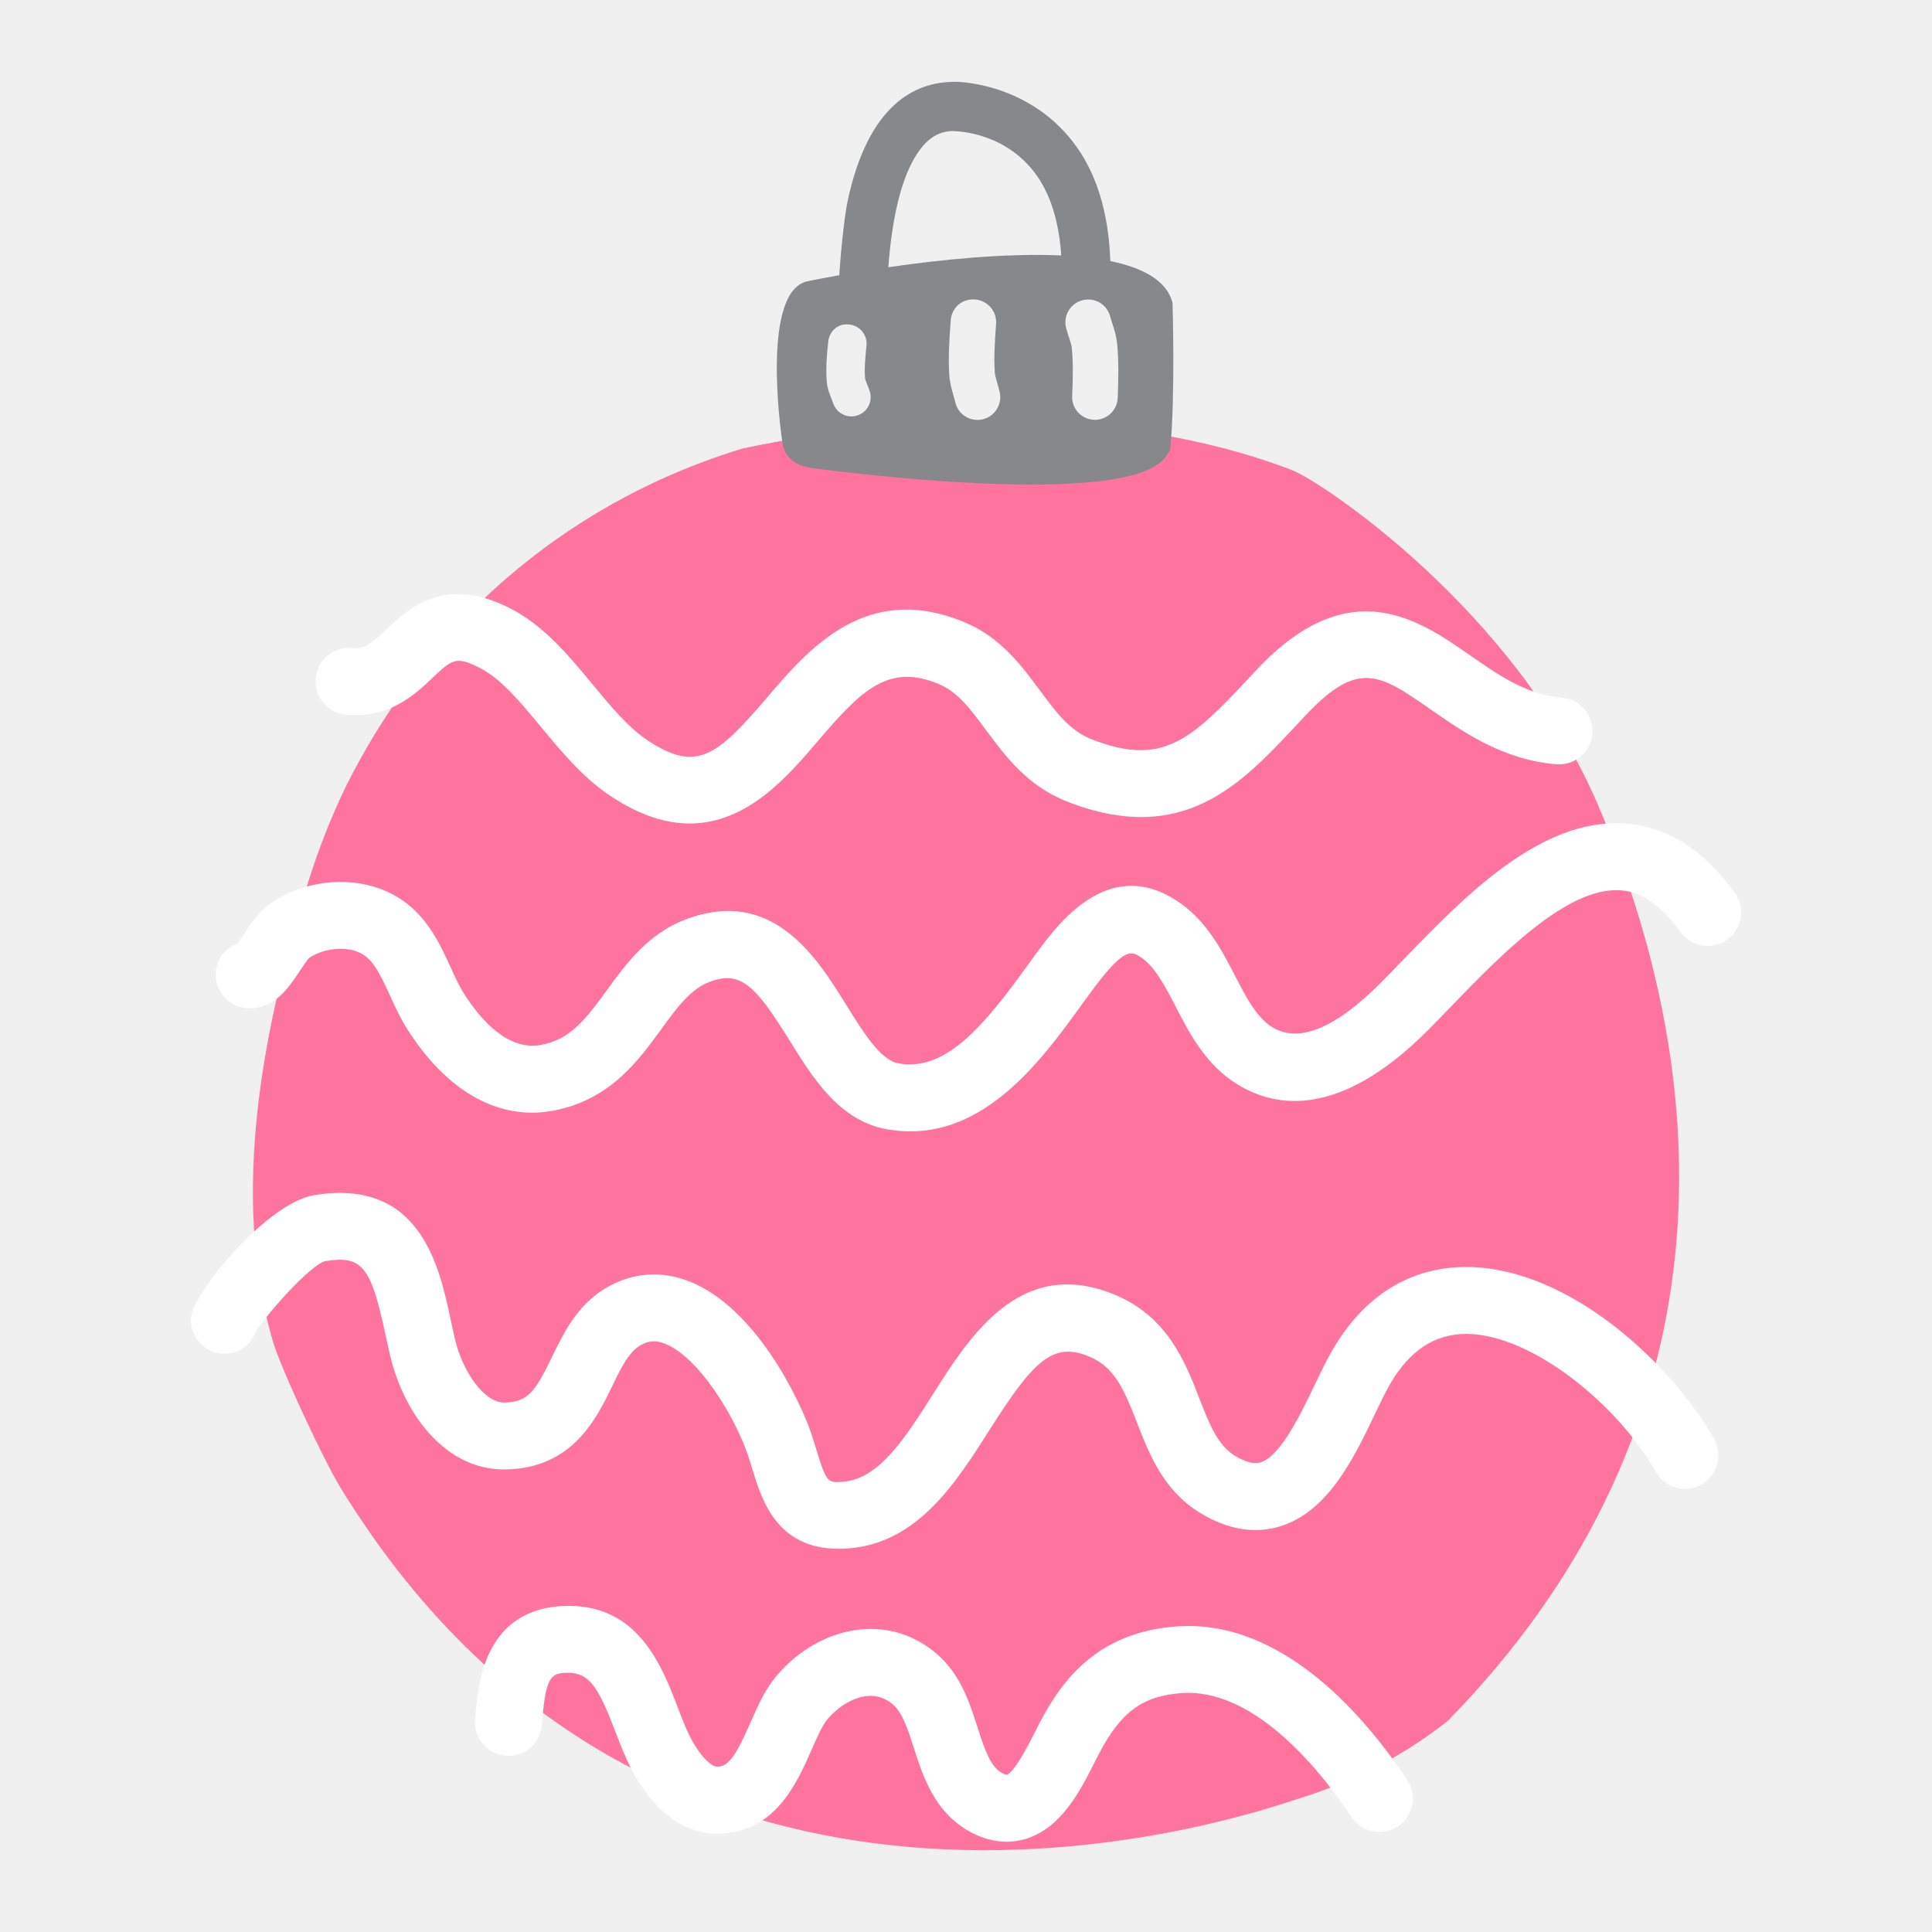
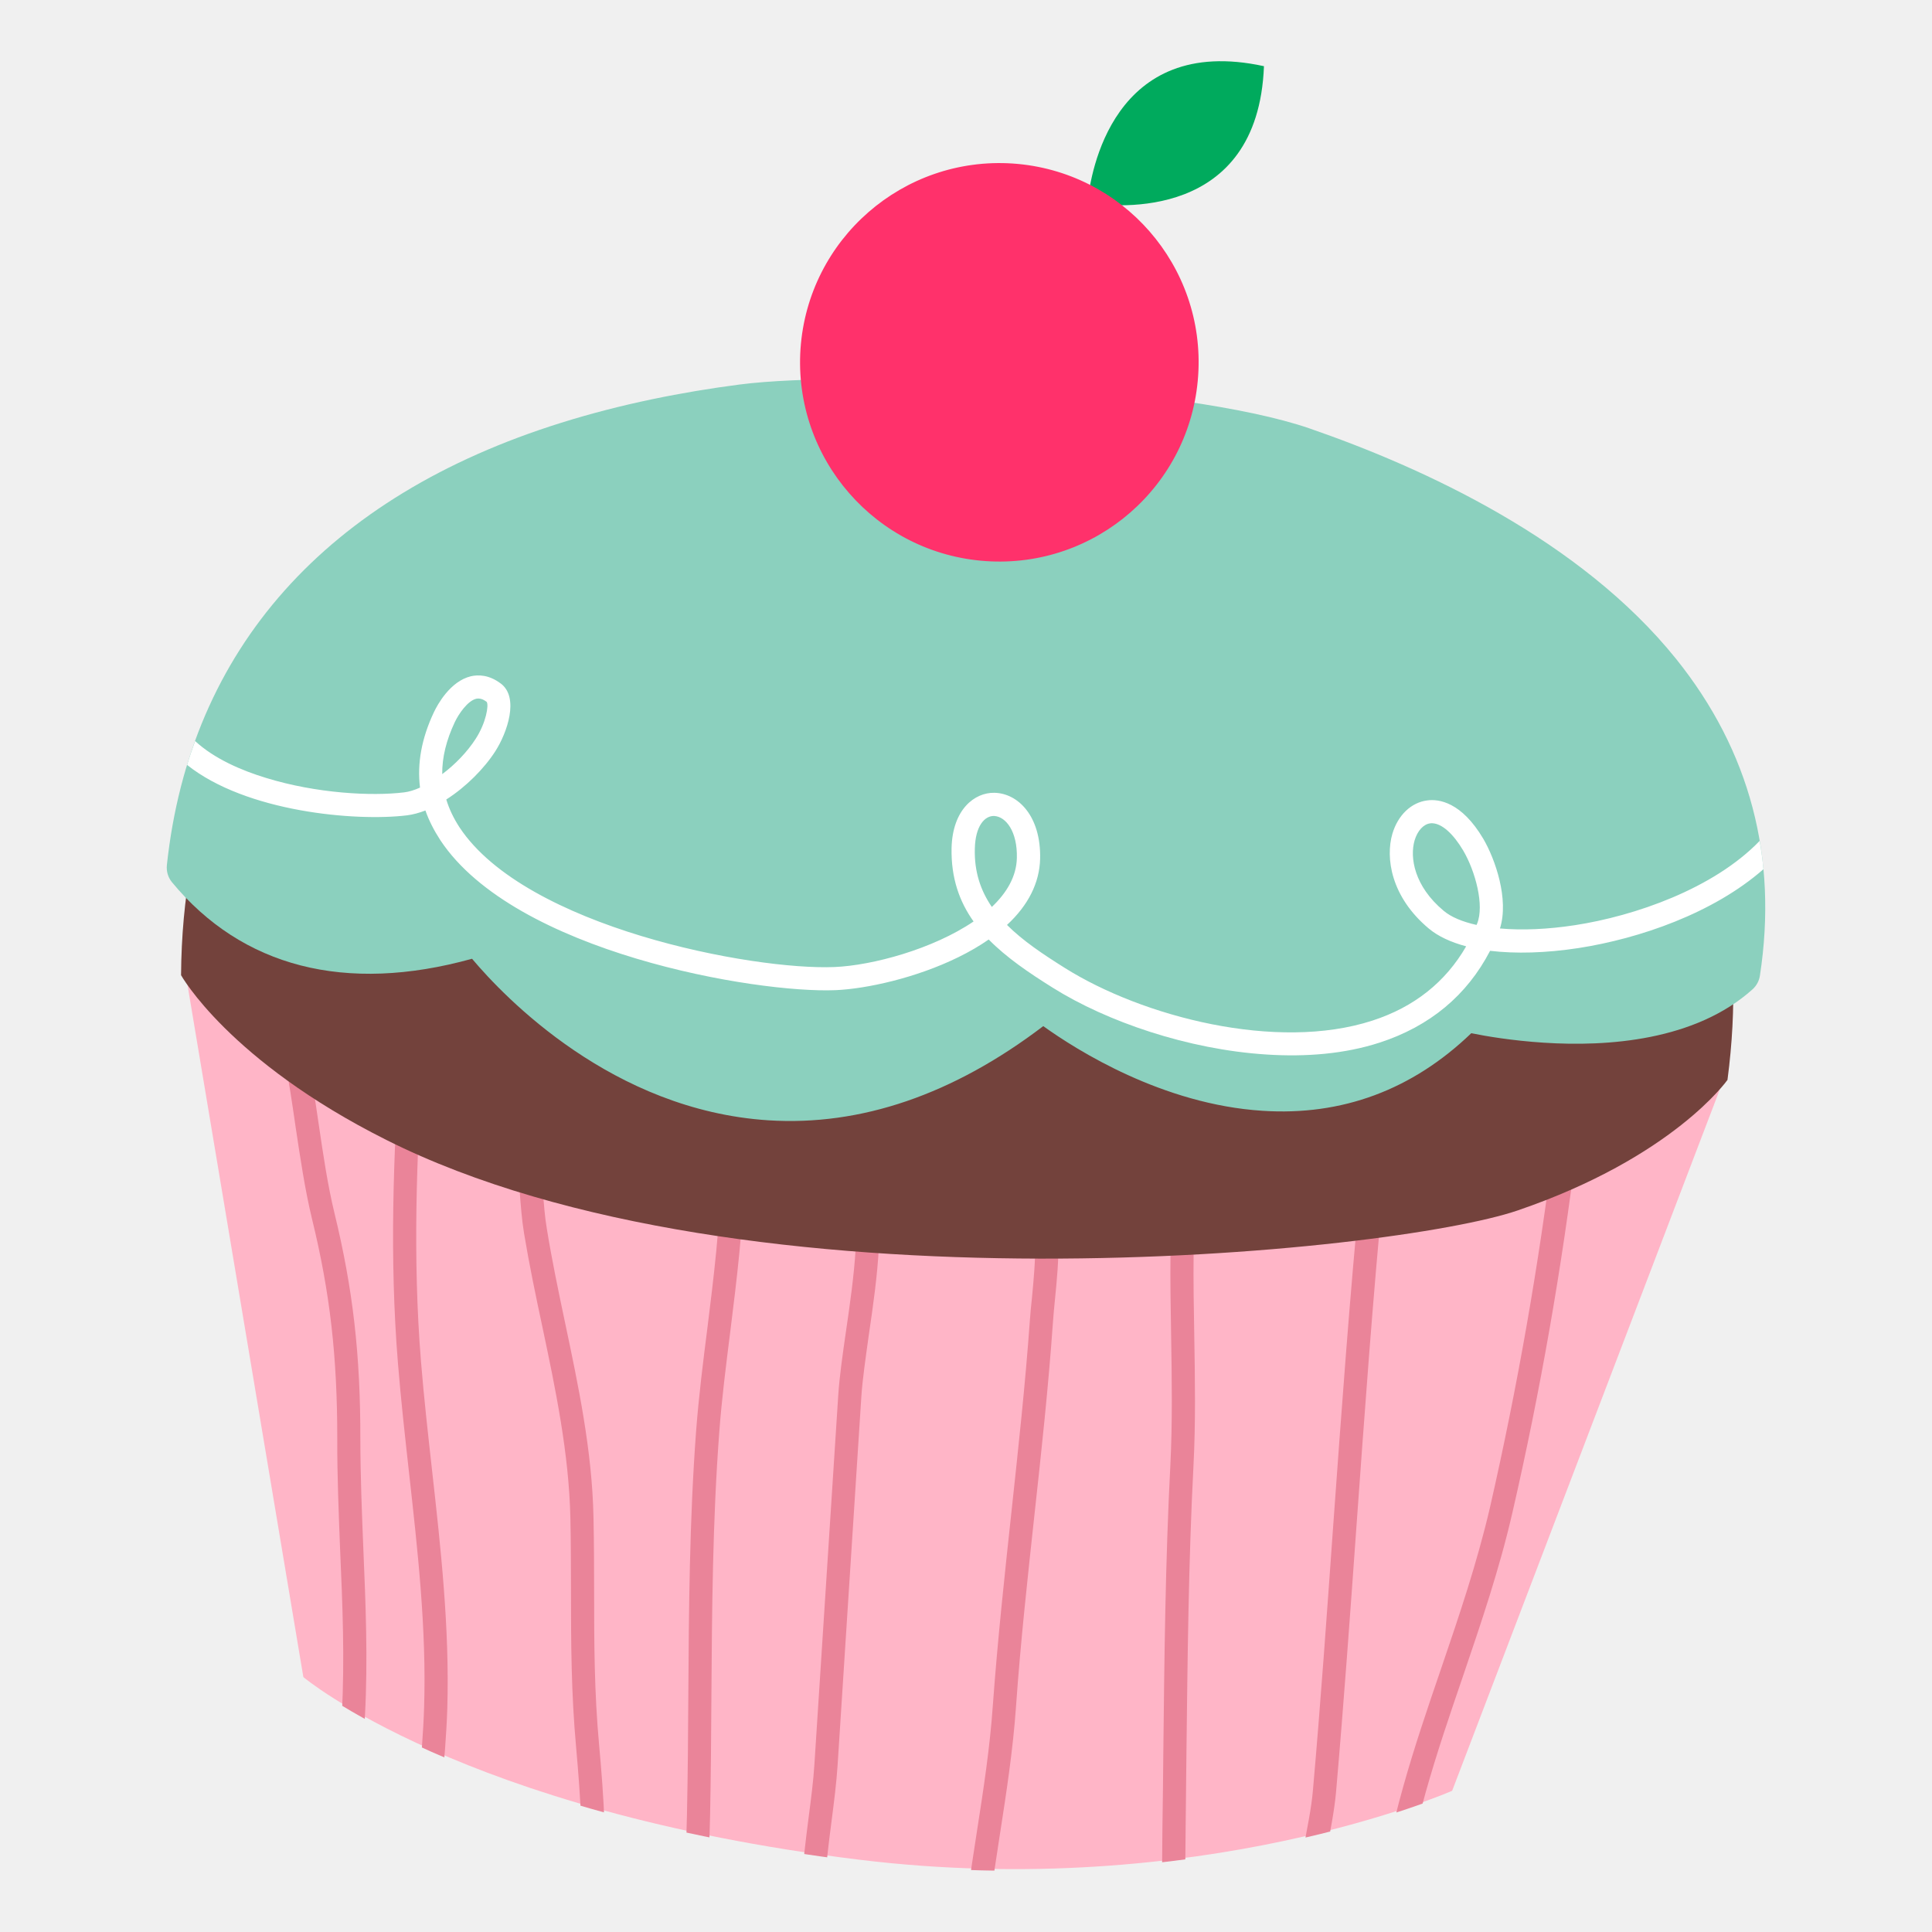
- <svg xmlns="http://www.w3.org/2000/svg" version="1.1" id="Capa_1" x="0px" y="0px" width="200px" height="200px" viewBox="0 0 200 200" enable-background="new 0 0 200 200" xml:space="preserve">
+ <svg xmlns="http://www.w3.org/2000/svg" xmlns:xlink="http://www.w3.org/1999/xlink" version="1.1" id="Capa_1" x="0px" y="0px" width="200px" height="200px" viewBox="0 0 200 200" enable-background="new 0 0 200 200" xml:space="preserve">
  <g>
    <g>
-       <path fill="#FF749F" d="M133.747,48.666c-18.073-6.942-40.352-5.708-56.859-2.241c-2.875,0.874-5.694,1.933-8.423,3.175    c-13.658,6.212-25.288,17.001-32.682,31.864c-1.535,3.17-2.831,6.494-3.902,9.925c-4.678,15.004-8.041,32.246-3.668,47.34    c0.877,3.02,5.372,12.562,7.007,15.23c33.964,55.489,95.306,33.442,98.965,32.319c3.658-1.125,6.992-2.574,10.023-4.305    c2.023-1.156,3.912-2.438,5.674-3.836c28.332-28.937,28.75-63.791,15.564-94.755C156.824,63.139,136.763,49.82,133.747,48.666z" />
+       <g>
+         <path fill="#FFB5C7" d="M179.01,110.221l-80.039-7.419L18.947,99.19l12.456,74.42c0,0,16.398,13.854,57.46,18.896     c35.436,4.353,61.463-7.124,61.463-7.124L179.01,110.221z" />
+       </g>
    </g>
    <g>
-       <path fill="#87888A" d="M121.38,31.36c-0.576-2.315-3.053-3.636-6.439-4.335c-0.182-5.028-1.432-9.207-3.893-12.367    C106.195,8.413,98.769,8.4,98.549,8.481c-3.762,0.068-8.689,2.28-10.817,12.404c-0.217,1.02-0.624,4.108-0.85,7.605    c-2.109,0.377-3.416,0.652-3.416,0.652c-4.55,1.243-2.737,14.901-2.469,16.732c0.005,0.059,0.005,0.066,0.018,0.148    c0.005,0.014,0.011,0.063,0.011,0.063l0.018,0.002c0.137,0.686,0.662,1.944,2.814,2.341c0,0,34.112,4.758,37.029-1.496    c0.146-0.118,0.23-0.271,0.255-0.472C121.682,40.958,121.38,31.36,121.38,31.36z M112.054,31.082    c1.275-0.333,2.545,0.432,2.873,1.688l0.212,0.693c0.192,0.587,0.413,1.251,0.502,2.069c0.184,1.848,0.138,3.818,0.062,5.674    c-0.051,1.263-1.1,2.254-2.354,2.254c-0.032,0-0.07,0-0.104-0.002c-1.301-0.056-2.311-1.155-2.254-2.457    c0.075-1.674,0.117-3.44-0.037-4.976c-0.034-0.312-0.15-0.674-0.292-1.089c-0.103-0.322-0.207-0.644-0.3-0.98    C110.038,32.701,110.788,31.414,112.054,31.082z M95.261,15.463c0.959-1.271,2.034-1.875,3.377-1.897    c-0.037,0.014,5.05-0.096,8.398,4.216c1.662,2.133,2.584,5.072,2.823,8.663c-5.782-0.265-12.611,0.446-17.895,1.221    C92.297,23.062,93.194,18.183,95.261,15.463z M102.978,38.524c0.02,0.299,0.123,0.66,0.244,1.076    c0.095,0.328,0.188,0.663,0.269,1.005c0.28,1.273-0.526,2.532-1.794,2.811c-0.17,0.036-0.343,0.054-0.508,0.054    c-1.085,0-2.058-0.747-2.303-1.846l-0.188-0.704c-0.163-0.562-0.37-1.261-0.426-2.079c-0.113-1.723-0.02-3.51,0.146-5.668    c0.099-1.294,1.141-2.281,2.531-2.167c1.295,0.101,2.264,1.235,2.165,2.531C102.964,35.498,102.885,37.095,102.978,38.524z     M85.74,35.366c0.113-1.092,1.019-1.924,2.188-1.773c1.091,0.115,1.884,1.094,1.771,2.188c-0.122,1.166-0.236,2.388-0.141,3.412    c0.009,0.099,0.103,0.334,0.197,0.559c0.103,0.256,0.202,0.51,0.285,0.772c0.329,1.052-0.257,2.166-1.314,2.492    c-0.192,0.059-0.395,0.089-0.587,0.089c-0.851,0-1.64-0.547-1.901-1.401c-0.349-0.888-0.579-1.442-0.645-2.138    C85.468,38.168,85.595,36.726,85.74,35.366z" />
+       <defs>
+         <path id="SVGID_5_" d="M178.926,110.39l-80.041-7.424l-80.027-3.604l12.461,74.42c0,0,16.411,13.865,57.447,18.896     c35.457,4.349,61.475-7.127,61.475-7.127L178.926,110.39z" />
+       </defs>
+       <clipPath id="SVGID_2_">
+         <use xlink:href="#SVGID_5_" overflow="visible" />
+       </clipPath>
+       <g clip-path="url(#SVGID_2_)">
+         <g>
+           <g>
+             <g>
+               <path fill="#EA8499" d="M37.761,193.038c-2.542-5.118-2.646-10.507-2.376-15.572c0.312-5.729,0.07-11.445-0.174-16.979        c-0.141-3.749-0.311-7.622-0.297-11.509c0.006-8.53-0.743-15.15-2.619-22.816c-0.728-3.009-1.209-6.29-1.688-9.462        c-0.701-4.844-1.43-9.859-3.076-14.1l2.232-0.868c1.742,4.488,2.498,9.641,3.225,14.618c0.482,3.266,0.935,6.346,1.64,9.249        c1.913,7.868,2.688,14.647,2.674,23.376c0.006,3.836,0.163,7.69,0.313,11.412c0.235,5.59,0.479,11.367,0.166,17.208        c-0.25,4.734-0.166,9.751,2.131,14.373L37.761,193.038z" />
+             </g>
+           </g>
+         </g>
+         <g>
+           <g>
+             <g>
+               <path fill="#EA8499" d="M42.891,198.131c-0.324-4.499,0.08-9.071,0.465-13.48c0.235-2.602,0.467-5.284,0.547-7.909        c0.258-8.112-0.674-16.322-1.558-24.272c-0.41-3.708-0.843-7.547-1.149-11.344c-0.895-10.976-0.449-21.545,0.169-31.329        l2.39,0.141c-0.607,9.701-1.053,20.165-0.175,30.996c0.304,3.756,0.736,7.579,1.146,11.273        c0.899,8.028,1.823,16.332,1.579,24.609c-0.082,2.69-0.322,5.416-0.554,8.047c-0.392,4.316-0.782,8.784-0.47,13.092        L42.891,198.131z" />
+             </g>
+           </g>
+         </g>
+         <g>
+           <g>
+             <g>
+               <path fill="#EA8499" d="M62.474,198.428l-2.396-0.152c0.434-6.458,0.006-12.403-0.436-17.371        c-0.514-5.614-0.53-10.807-0.535-16.317c-0.006-2.437-0.006-4.906-0.061-7.437c-0.144-6.678-1.539-13.369-2.91-19.847        c-0.674-3.152-1.353-6.415-1.888-9.637c-0.231-1.397-0.339-2.899-0.452-4.343c-0.203-2.754-0.419-5.601-1.438-7.845        l2.188-1.009c1.199,2.649,1.429,5.709,1.641,8.669c0.112,1.464,0.207,2.838,0.432,4.13c0.518,3.186,1.193,6.415,1.853,9.543        c1.392,6.586,2.835,13.392,2.966,20.292c0.058,2.555,0.058,5.028,0.065,7.484c0,5.443,0.013,10.596,0.521,16.096        C62.486,185.75,62.914,191.814,62.474,198.428z" />
+             </g>
+           </g>
+         </g>
+         <g>
+           <g>
+             <g>
+               <path fill="#EA8499" d="M72.205,209.059l-2.393-0.144c0.139-2.21,0.309-4.413,0.469-6.61        c0.359-4.741,0.736-9.637,0.832-14.432c0.088-4.093,0.121-8.237,0.141-12.238c0.055-8.974,0.117-18.238,0.806-27.484        c0.272-3.56,0.727-7.218,1.179-10.747c0.648-5.207,1.31-10.596,1.396-15.805l2.397,0.038        c-0.082,5.337-0.762,10.797-1.417,16.067c-0.439,3.506-0.907,7.123-1.162,10.629c-0.688,9.161-0.749,18.387-0.809,27.318        c-0.021,4.019-0.056,8.158-0.136,12.265c-0.097,4.862-0.468,9.792-0.821,14.561C72.518,204.68,72.348,206.87,72.205,209.059z" />
+             </g>
+           </g>
+         </g>
+         <g>
+           <g>
+             <g>
+               <path fill="#EA8499" d="M83.496,202.554c-1.085-4.271-0.396-9.65,0.209-14.388c0.257-1.975,0.499-3.83,0.602-5.513        l2.468-38.211c0.124-1.933,0.453-4.211,0.798-6.606c0.823-5.635,1.742-12.013,0.357-16.187l2.281-0.749        c1.546,4.703,0.596,11.388-0.269,17.276c-0.325,2.355-0.657,4.585-0.776,6.414l-2.463,38.21        c-0.116,1.765-0.354,3.668-0.615,5.673c-0.582,4.524-1.241,9.657-0.279,13.497L83.496,202.554z" />
+             </g>
+           </g>
+         </g>
+         <g>
+           <g>
+             <g>
+               <path fill="#EA8499" d="M101.825,203.369l-2.391-0.159c0.304-4.597,1.008-9.185,1.696-13.619        c0.668-4.281,1.35-8.702,1.652-13.099c0.488-6.687,1.215-13.436,1.922-19.968c0.697-6.485,1.434-13.197,1.906-19.812        c0.045-0.718,0.128-1.514,0.216-2.337c0.355-3.759,0.814-8.443-0.825-11.352l2.088-1.184        c2.015,3.566,1.524,8.672,1.112,12.768c-0.076,0.803-0.157,1.573-0.202,2.281c-0.466,6.654-1.194,13.383-1.91,19.895        c-0.703,6.509-1.449,13.24-1.911,19.878c-0.315,4.486-1.005,8.969-1.678,13.292        C102.823,194.344,102.129,198.877,101.825,203.369z" />
+             </g>
+           </g>
+         </g>
+         <g>
+           <g>
+             <g>
+               <path fill="#EA8499" d="M120.33,202.861c-0.035-3.745-0.061-8.685,0.006-13.773c0.042-2.54,0.066-5.064,0.09-7.579        c0.107-9.755,0.207-19.833,0.732-29.902c0.217-4.353,0.151-8.867,0.078-13.241c-0.098-5.683-0.205-11.557,0.363-17.222        l2.382,0.236c-0.556,5.527-0.448,11.328-0.35,16.949c0.073,4.411,0.149,8.972-0.083,13.4        c-0.519,10.017-0.613,20.086-0.729,29.804c-0.021,2.526-0.046,5.052-0.081,7.582c-0.068,5.068-0.047,10.001-0.014,13.73        L120.33,202.861z" />
+             </g>
+           </g>
+         </g>
+         <g>
+           <g>
+             <g>
+               <path fill="#EA8499" d="M133.967,206.138c-1.225-3.763-0.1-9.479,0.895-14.505c0.464-2.336,0.904-4.542,1.05-6.283        c0.806-9.134,1.46-18.441,2.103-27.44c0.842-11.65,1.705-23.69,2.857-35.521l2.376,0.237        c-1.142,11.796-1.995,23.815-2.834,35.457c-0.642,9.005-1.313,18.315-2.111,27.477c-0.169,1.866-0.608,4.13-1.08,6.533        c-0.952,4.745-2.017,10.144-0.979,13.298L133.967,206.138z" />
+             </g>
+           </g>
+         </g>
+         <g>
+           <g>
+             <g>
+               <path fill="#EA8499" d="M144.523,212.034l-2.348-0.477c0.479-2.368,0.412-4.846,0.352-7.467        c-0.056-2.054-0.102-4.188,0.119-6.287c1-8.851,3.799-17.07,6.52-25.02c1.85-5.422,3.752-11.027,5.086-16.78        c2.823-12.37,5.059-25.104,6.631-37.855l2.367,0.29c-1.564,12.833-3.812,25.648-6.676,38.103        c-1.341,5.87-3.278,11.537-5.141,17.02c-2.678,7.825-5.439,15.919-6.397,24.521c-0.216,1.92-0.163,3.961-0.113,5.953        C144.988,206.677,145.058,209.404,144.523,212.034z" />
+             </g>
+           </g>
+         </g>
+       </g>
    </g>
    <g>
-       <path fill="#FFFFFF" d="M71.408,85.25c-2.442,0-5.182-0.82-8.268-2.888c-2.82-1.889-5.013-4.54-7.133-7.103    c-2.125-2.57-4.132-4.997-6.365-6.131c-2.451-1.246-2.869-0.849-4.875,1.054c-1.781,1.689-4.477,4.24-8.976,3.797    c-1.903-0.188-3.294-1.883-3.106-3.786s1.882-3.296,3.786-3.106c1.244,0.123,1.918-0.402,3.531-1.931    c2.233-2.117,5.97-5.66,12.777-2.202c3.516,1.787,6.083,4.89,8.565,7.892c1.886,2.281,3.668,4.436,5.651,5.763    c5.073,3.4,7.18,1.725,12.372-4.353c4.377-5.123,10.371-12.14,20.602-7.786c3.648,1.552,5.778,4.43,7.657,6.97    c1.671,2.258,3.114,4.208,5.379,5.092c7.282,2.844,10.225,0.14,16.189-6.243l0.896-0.958c9.581-10.195,16.776-5.189,22.03-1.534    c3.049,2.122,5.929,4.125,9.548,4.419c1.907,0.155,3.327,1.825,3.172,3.732c-0.155,1.906-1.832,3.332-3.732,3.171    c-5.48-0.445-9.619-3.324-12.943-5.637c-5.333-3.711-7.541-5.246-13.027,0.592l-0.883,0.943    c-5.803,6.212-11.802,12.635-23.768,7.967c-4.126-1.61-6.412-4.699-8.428-7.424c-1.549-2.094-2.888-3.902-4.801-4.716    c-5.294-2.254-8.109,0.625-12.625,5.912C81.562,80.349,77.375,85.249,71.408,85.25z" />
+       <g>
+         <path fill="#73423C" d="M103.518,44.247l-0.006-0.148c0,0-84.31-8.26-84.769,56.853c0,0,4.948,8.878,21.247,17.051     c37.115,18.632,104.275,11.705,117.119,7.301c16.115-5.506,21.719-13.514,21.719-13.514     C186.844,50.989,112.293,44.771,103.518,44.247z" />
+       </g>
    </g>
    <g>
-       <path fill="#FFFFFF" d="M94.252,117.121c-0.829,0-1.682-0.078-2.565-0.245c-4.833-0.913-7.565-5.318-9.975-9.204    c-3.561-5.741-5.076-7.227-8.265-6.023c-1.977,0.747-3.375,2.671-4.994,4.898c-2.371,3.262-5.321,7.322-11.151,8.426    c-5.608,1.065-10.972-1.908-15.095-8.365c-0.76-1.192-1.319-2.415-1.859-3.598c-1.148-2.514-1.874-3.963-3.438-4.522    c-1.479-0.53-3.539-0.245-4.895,0.675c-0.203,0.175-0.723,0.963-1.034,1.434c-1.051,1.591-2.631,3.995-5.468,3.766    c-1.906-0.155-3.326-1.826-3.171-3.732c0.114-1.391,1.033-2.522,2.263-2.972c0.188-0.259,0.423-0.614,0.598-0.879    c0.766-1.16,1.634-2.474,2.928-3.35c3.189-2.162,7.55-2.737,11.112-1.463c4.393,1.571,6.063,5.228,7.406,8.166    c0.462,1.011,0.898,1.966,1.397,2.75c1.766,2.765,4.583,5.923,7.968,5.287c2.979-0.564,4.539-2.531,6.837-5.693    c1.985-2.731,4.234-5.827,8.148-7.305c9-3.399,13.573,3.973,16.599,8.852c1.738,2.803,3.536,5.701,5.375,6.048    c4.938,0.94,8.951-3.988,13.318-10.023c0.352-0.486,0.692-0.958,1.024-1.407c2.205-2.993,7.367-9.997,14.448-5.435    c3.08,1.987,4.685,5.09,6.102,7.829c1.094,2.115,2.127,4.113,3.604,5.143c2.753,1.919,6.605,0.433,11.443-4.415    c0.734-0.736,1.51-1.539,2.321-2.379c6.358-6.581,14.271-14.768,23.053-14.129c4.307,0.315,8.11,2.733,11.305,7.187    c1.115,1.554,0.758,3.718-0.795,4.833c-1.555,1.115-3.719,0.759-4.833-0.795c-1.968-2.744-3.99-4.156-6.182-4.316    c-5.544-0.416-12.496,6.784-17.567,12.033c-0.837,0.867-1.639,1.696-2.398,2.458c-9.416,9.438-16.239,8.041-20.308,5.206    c-2.881-2.01-4.429-5.002-5.794-7.642c-1.119-2.162-2.175-4.204-3.704-5.189c-0.996-0.643-1.78-0.809-5.119,3.721    c-0.319,0.434-0.648,0.89-0.988,1.359C108.082,109.388,102.485,117.12,94.252,117.121z" />
+       <g>
+         <path fill="#8BD0BE" d="M173.516,68.218c-9.913-12.329-26.124-19.783-37.969-23.873c-12.969-4.471-47.038-6.081-58.988-4.539     c-5.883,0.767-12.221,2.001-18.49,3.968c-24.295,7.599-38.399,23.428-40.793,45.772c-0.068,0.651,0.119,1.282,0.524,1.778     c7.248,8.77,17.943,11.567,31.065,7.926c3.385,4.019,14.547,15.681,30.67,16.723c9.574,0.614,19.152-2.663,28.463-9.749     c3.479,2.497,12.352,8.102,22.684,8.764c8.246,0.54,15.516-2.16,21.625-8.031c1.522,0.313,4.242,0.772,7.502,0.982     c6.581,0.428,15.664-0.189,21.617-5.527c0.41-0.375,0.682-0.874,0.761-1.427C184.063,88.753,181.148,77.727,173.516,68.218z" />
+       </g>
    </g>
    <g>
-       <path fill="#FFFFFF" d="M86.814,160.332c-6.418,0-7.971-5.102-8.918-8.211c-0.154-0.503-0.31-1.02-0.486-1.536    c-1.355-3.958-5.104-10.157-8.617-11.5c-0.906-0.347-1.643-0.297-2.464,0.163c-1.229,0.688-2.033,2.349-2.965,4.271    c-1.627,3.357-4.087,8.431-10.935,8.598c-6.321,0.154-10.585-5.759-12.017-11.694c-0.19-0.781-0.365-1.594-0.54-2.412    c-1.49-6.966-2.425-8.08-6.239-7.451c-1.526,0.433-5.895,5.302-7.131,7.271c-0.617,1.749-2.514,2.709-4.299,2.149    c-1.531-0.479-2.546-1.979-2.434-3.58c0.179-2.559,7.885-11.874,12.737-12.674c11-1.812,12.967,7.355,14.139,12.835    c0.162,0.754,0.321,1.504,0.498,2.23c0.754,3.125,2.963,6.468,5.115,6.401c2.425-0.059,3.177-1.196,4.874-4.695    c1.259-2.596,2.686-5.539,5.812-7.292c2.618-1.467,5.495-1.67,8.323-0.59c6.9,2.638,11.505,12.247,12.696,15.727    c0.203,0.593,0.384,1.184,0.559,1.761c1.042,3.418,1.174,3.41,2.78,3.283c3.717-0.29,6.425-4.56,9.293-9.08    c3.803-5.997,9.014-14.211,18.635-10.348c5.603,2.25,7.447,6.994,8.928,10.806c1.005,2.586,1.874,4.819,3.648,5.915    c1.089,0.671,1.983,0.913,2.66,0.714c2.083-0.612,4.192-5.021,5.588-7.938c0.618-1.292,1.202-2.512,1.814-3.58    c4.132-7.189,9.809-8.716,13.884-8.716c0.038,0,0.074,0,0.112,0c10.845,0.074,21.489,10.466,25.584,17.821    c0.93,1.671,0.33,3.78-1.341,4.71c-1.672,0.93-3.779,0.33-4.71-1.341c-3.735-6.709-12.694-14.217-19.58-14.264    c-3.272,0.001-5.902,1.691-7.942,5.24c-0.483,0.841-1.013,1.948-1.573,3.12c-2.155,4.504-4.838,10.109-9.881,11.592    c-2.639,0.776-5.415,0.284-8.25-1.464c-3.752-2.315-5.194-6.026-6.467-9.3c-1.388-3.569-2.374-5.812-5.054-6.888    c-3.688-1.48-5.685,0.503-10.207,7.63c-3.484,5.491-7.432,11.715-14.603,12.275C87.485,160.318,87.143,160.332,86.814,160.332z" />
+       <g>
+         <path fill="#FFFFFF" d="M182.551,89.979c-0.087-0.982-0.228-1.96-0.396-2.925c-4.78,4.953-12.931,7.768-19.113,8.719     c-2.834,0.436-5.494,0.544-7.766,0.341c0.949-3.016-0.48-7.164-1.734-9.295c-2.247-3.794-4.596-4.121-5.779-3.962     c-1.673,0.206-3.049,1.522-3.624,3.452c-0.721,2.473-0.175,6.512,3.767,9.812c0.959,0.803,2.275,1.417,3.872,1.842     c-2.132,3.695-5.376,6.287-9.71,7.69c-9.905,3.222-23.809-0.408-31.84-5.453c-2.26-1.417-4.359-2.824-5.984-4.451     c2.199-2.035,3.368-4.352,3.429-6.859c0.095-4.403-2.277-6.769-4.731-6.82c-2.049-0.043-4.34,1.718-4.436,5.724     c-0.061,3.077,0.803,5.526,2.277,7.596c-4.221,2.865-10.463,4.548-14.382,4.717c-8.509,0.357-31.981-4.123-38.825-14.449     c-0.621-0.951-1.078-1.909-1.377-2.895c2.053-1.31,3.933-3.212,5.076-4.994c1.234-1.927,2.48-5.534,0.593-6.988     c-1.248-0.955-2.383-0.944-3.132-0.772c-2.152,0.523-3.468,2.976-3.818,3.718c-1.276,2.7-1.748,5.301-1.438,7.805     c-0.587,0.263-1.133,0.432-1.64,0.493c-3.354,0.412-9.076,0.115-14.301-1.495c-2.498-0.759-5.352-1.974-7.342-3.82     c-0.291,0.817-0.576,1.636-0.827,2.474c6.103,4.872,17.435,5.872,22.762,5.22c0.611-0.077,1.259-0.253,1.907-0.502     c0.366,1.046,0.891,2.068,1.547,3.077C53.283,98.6,78.301,102.853,86.512,102.5c3.134-0.134,8.289-1.242,12.707-3.418     c1.163-0.569,2.209-1.184,3.131-1.825c1.847,1.876,4.166,3.449,6.608,4.977c5.63,3.537,14.025,6.411,22.136,6.928     c4.116,0.27,8.145-0.067,11.723-1.231c5.197-1.691,9.037-4.886,11.436-9.503c2.635,0.314,5.756,0.236,9.166-0.287     C169.707,97.163,177.348,94.547,182.551,89.979z M45.779,80.136c-0.02-1.718,0.418-3.503,1.303-5.386     c0.405-0.849,1.321-2.2,2.219-2.416c0.082-0.021,0.17-0.023,0.291-0.017c0.211,0.01,0.465,0.094,0.791,0.34     c0.235,0.351-0.068,2.166-1.137,3.82C48.383,77.821,47.123,79.134,45.779,80.136z M100.914,87.852     c0.055-2.365,1.025-3.404,1.985-3.384c0,0,0.026-0.003,0.046,0.004c1.195,0.081,2.388,1.612,2.32,4.353     c-0.045,1.899-1.039,3.593-2.59,5.062C101.521,92.203,100.848,90.252,100.914,87.852z M152.913,95.607     c-0.021,0.047-0.04,0.098-0.062,0.142c-1.457-0.327-2.632-0.81-3.411-1.471c-3.045-2.541-3.518-5.524-3-7.285     c0.298-1.002,0.918-1.667,1.606-1.759c0.087-0.017,0.169-0.017,0.271-0.009c0.976,0.063,2.124,1.086,3.151,2.817     C152.743,90.211,153.674,93.735,152.913,95.607z" />
+       </g>
    </g>
    <g>
-       <path fill="#FFFFFF" d="M104.203,190.657c-1.16,0-2.55-0.292-4.075-1.198c-3.457-2.053-4.605-5.64-5.528-8.522    c-0.606-1.894-1.18-3.682-2.193-4.519c-0.8-0.663-1.664-0.94-2.642-0.844c-1.43,0.138-3.02,1.081-4.15,2.46    c-0.507,0.617-1.058,1.872-1.591,3.085c-1.523,3.467-3.822,8.696-9.767,8.696c-0.034,0-0.066,0-0.101,0    c-3.946-0.044-7.37-3.065-9.644-8.509c-0.277-0.66-0.545-1.36-0.817-2.072c-1.75-4.581-2.684-6.06-4.879-6.068    c-1.687,0.024-2.289,0.259-2.666,4.711l-0.067,0.759c-0.18,1.904-1.861,3.302-3.775,3.12c-1.903-0.181-3.301-1.871-3.119-3.775    l0.06-0.687c0.253-2.99,0.925-10.932,9.468-11.052c0.062-0.001,0.124-0.001,0.184-0.001c7.246,0,9.661,6.325,11.265,10.523    c0.244,0.639,0.484,1.269,0.735,1.867c1.223,2.928,2.682,4.252,3.328,4.259c0.006,0,0.012,0,0.017,0    c1.235,0,2.027-1.348,3.438-4.557c0.721-1.641,1.467-3.338,2.575-4.69c2.324-2.835,5.546-4.645,8.84-4.963    c2.824-0.274,5.495,0.557,7.722,2.4c2.576,2.128,3.532,5.112,4.375,7.744c0.791,2.469,1.352,4.016,2.47,4.681    c0.363,0.216,0.533,0.228,0.534,0.228c0.828-0.253,2.338-3.242,2.906-4.367c0.189-0.374,0.371-0.733,0.546-1.068    c2.283-4.351,5.976-9.413,14.341-9.943c10.99-0.676,19.556,9.672,23.685,15.914c1.055,1.595,0.618,3.744-0.978,4.799    c-1.595,1.055-3.743,0.616-4.799-0.978c-2.658-4.019-9.675-13.308-17.471-12.823c-4.098,0.259-6.36,1.895-8.645,6.249    c-0.16,0.305-0.325,0.632-0.497,0.973c-1.451,2.873-3.438,6.807-7.182,7.898C105.582,190.54,104.939,190.657,104.203,190.657z" />
+       <g>
+         <path fill="#00AA5D" d="M130.85,6.853c-15.709-3.428-17.963,11.254-18.24,13.923l-0.229,0.176c0,0,0.073,0.017,0.206,0.036     c-0.011,0.132-0.011,0.199-0.011,0.199l0.215-0.162c2.66,0.402,17.428,1.896,18.053-14.164L130.85,6.853z" />
+       </g>
+     </g>
+     <g>
+       <g>
+         <path fill="#FF316B" d="M124.033,38.896c-0.768,11.375-10.607,19.959-21.977,19.189c-11.353-0.772-19.949-10.612-19.188-21.97     c0.781-11.364,10.615-19.948,21.979-19.187C116.213,17.702,124.805,27.541,124.033,38.896z" />
+       </g>
    </g>
  </g>
</svg>
